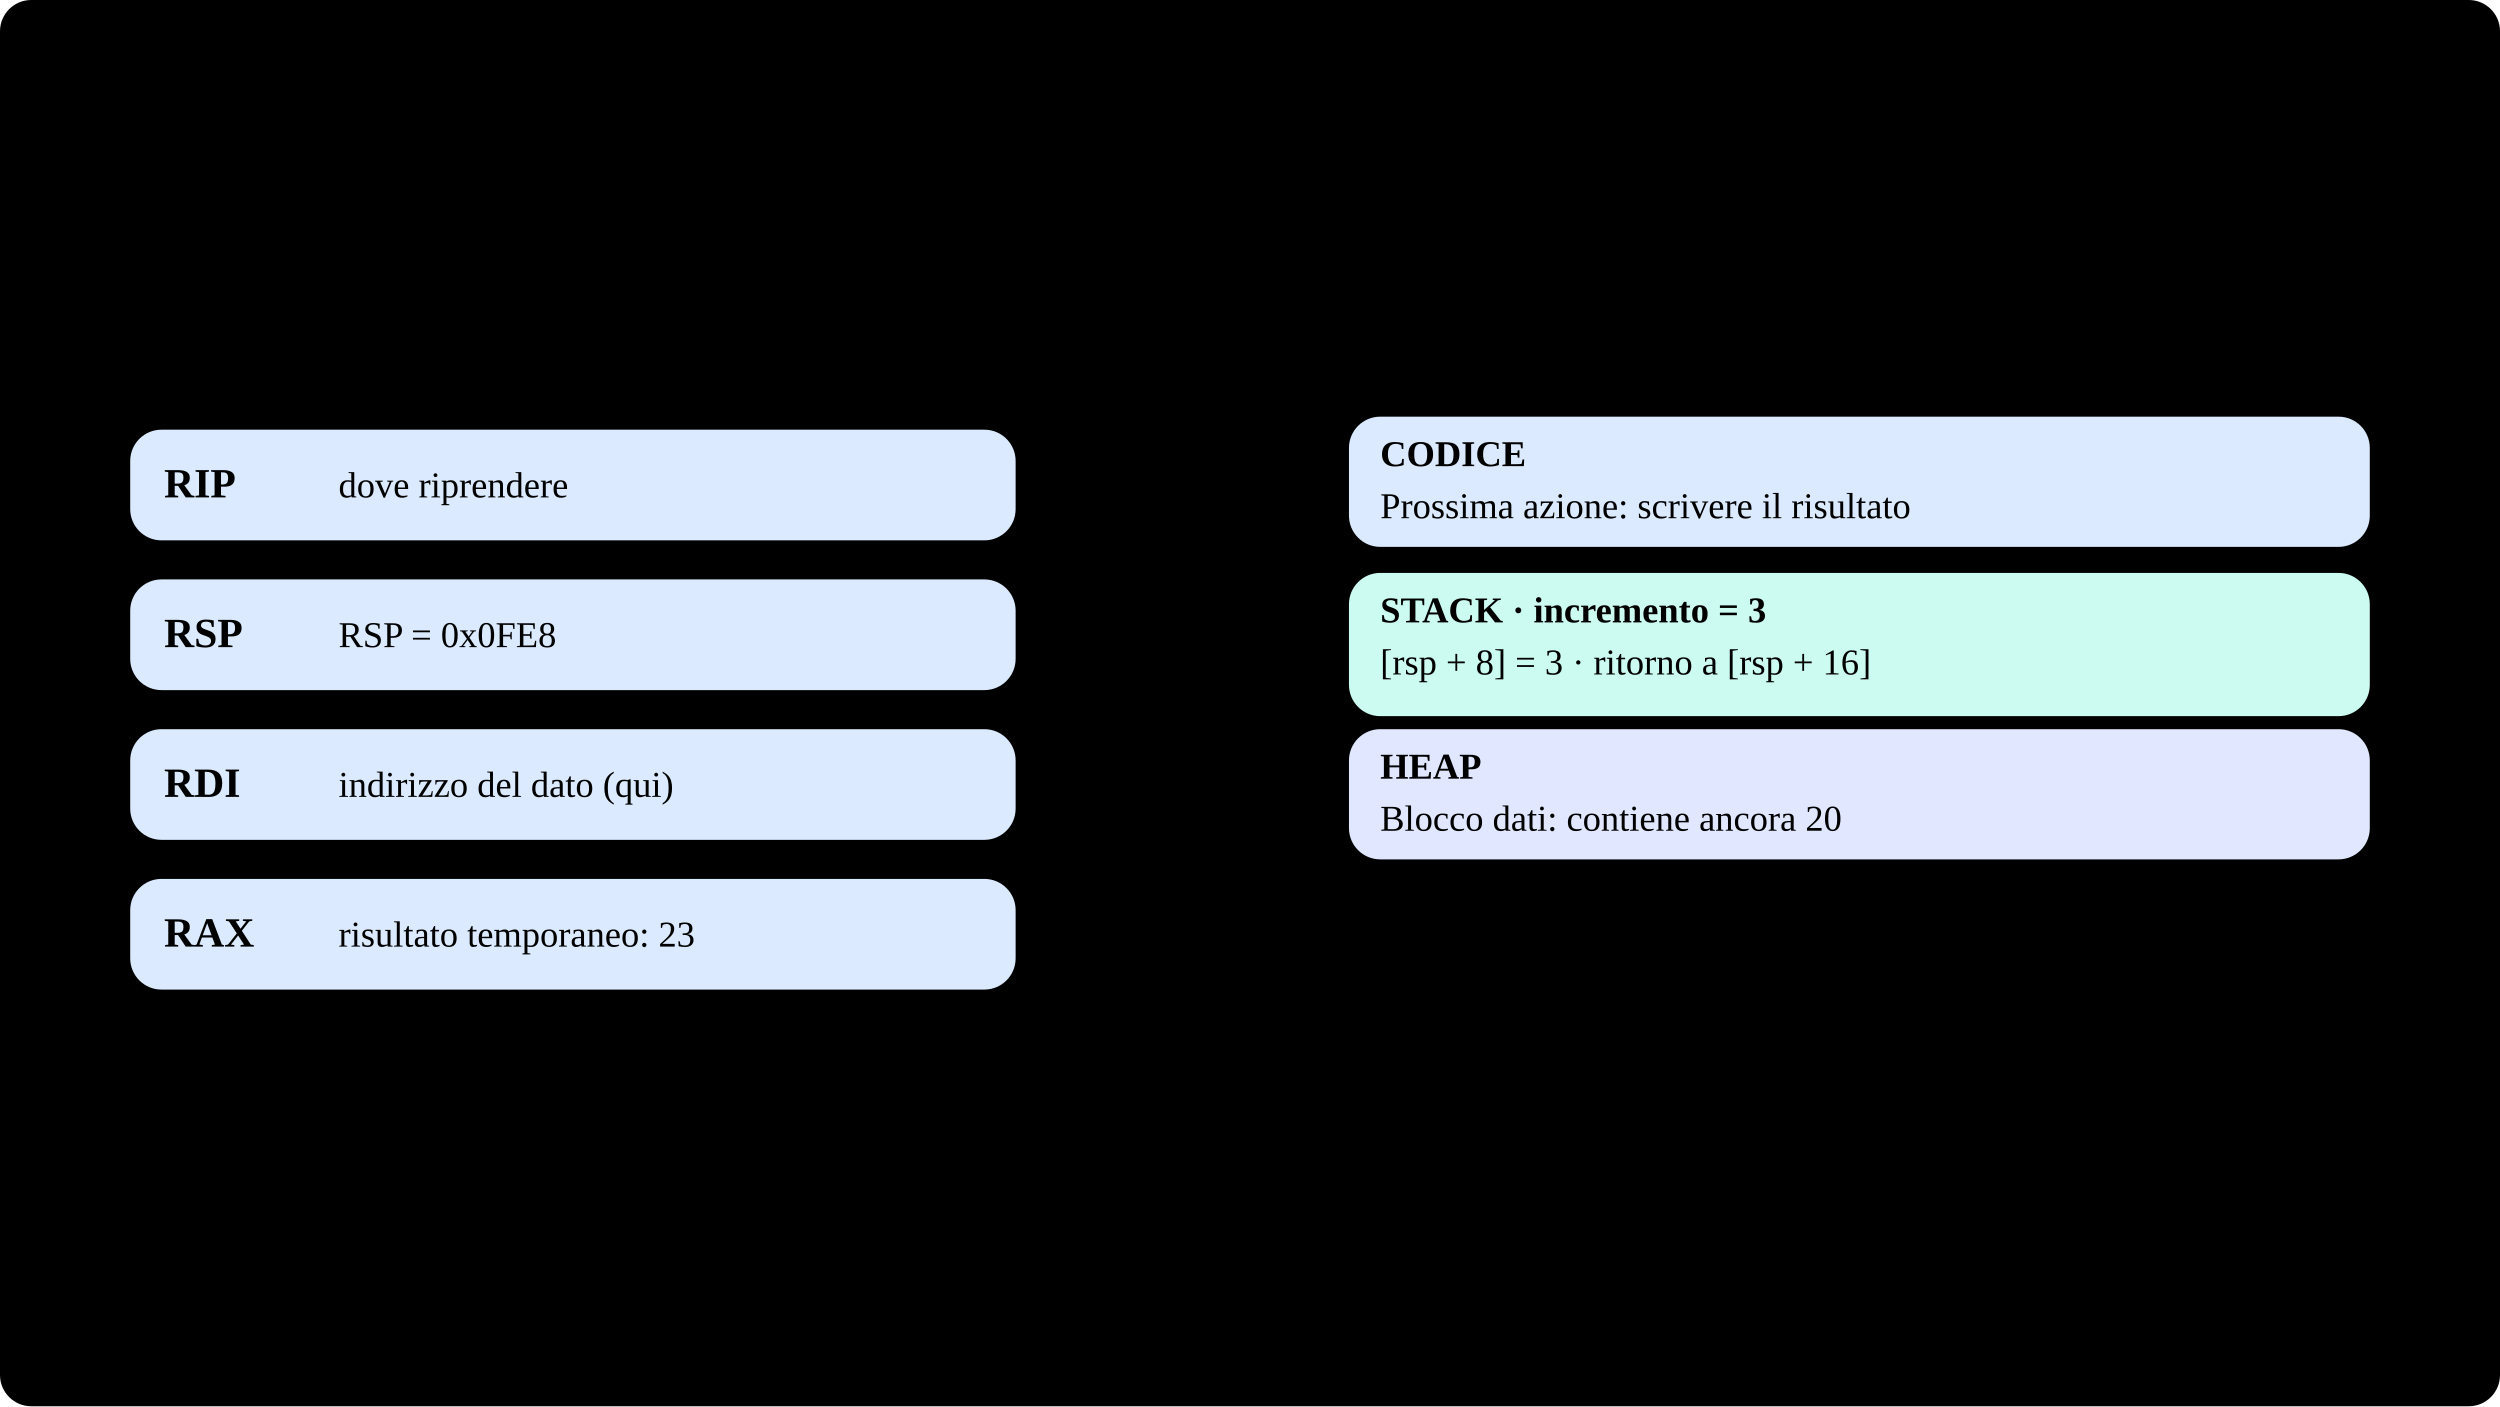
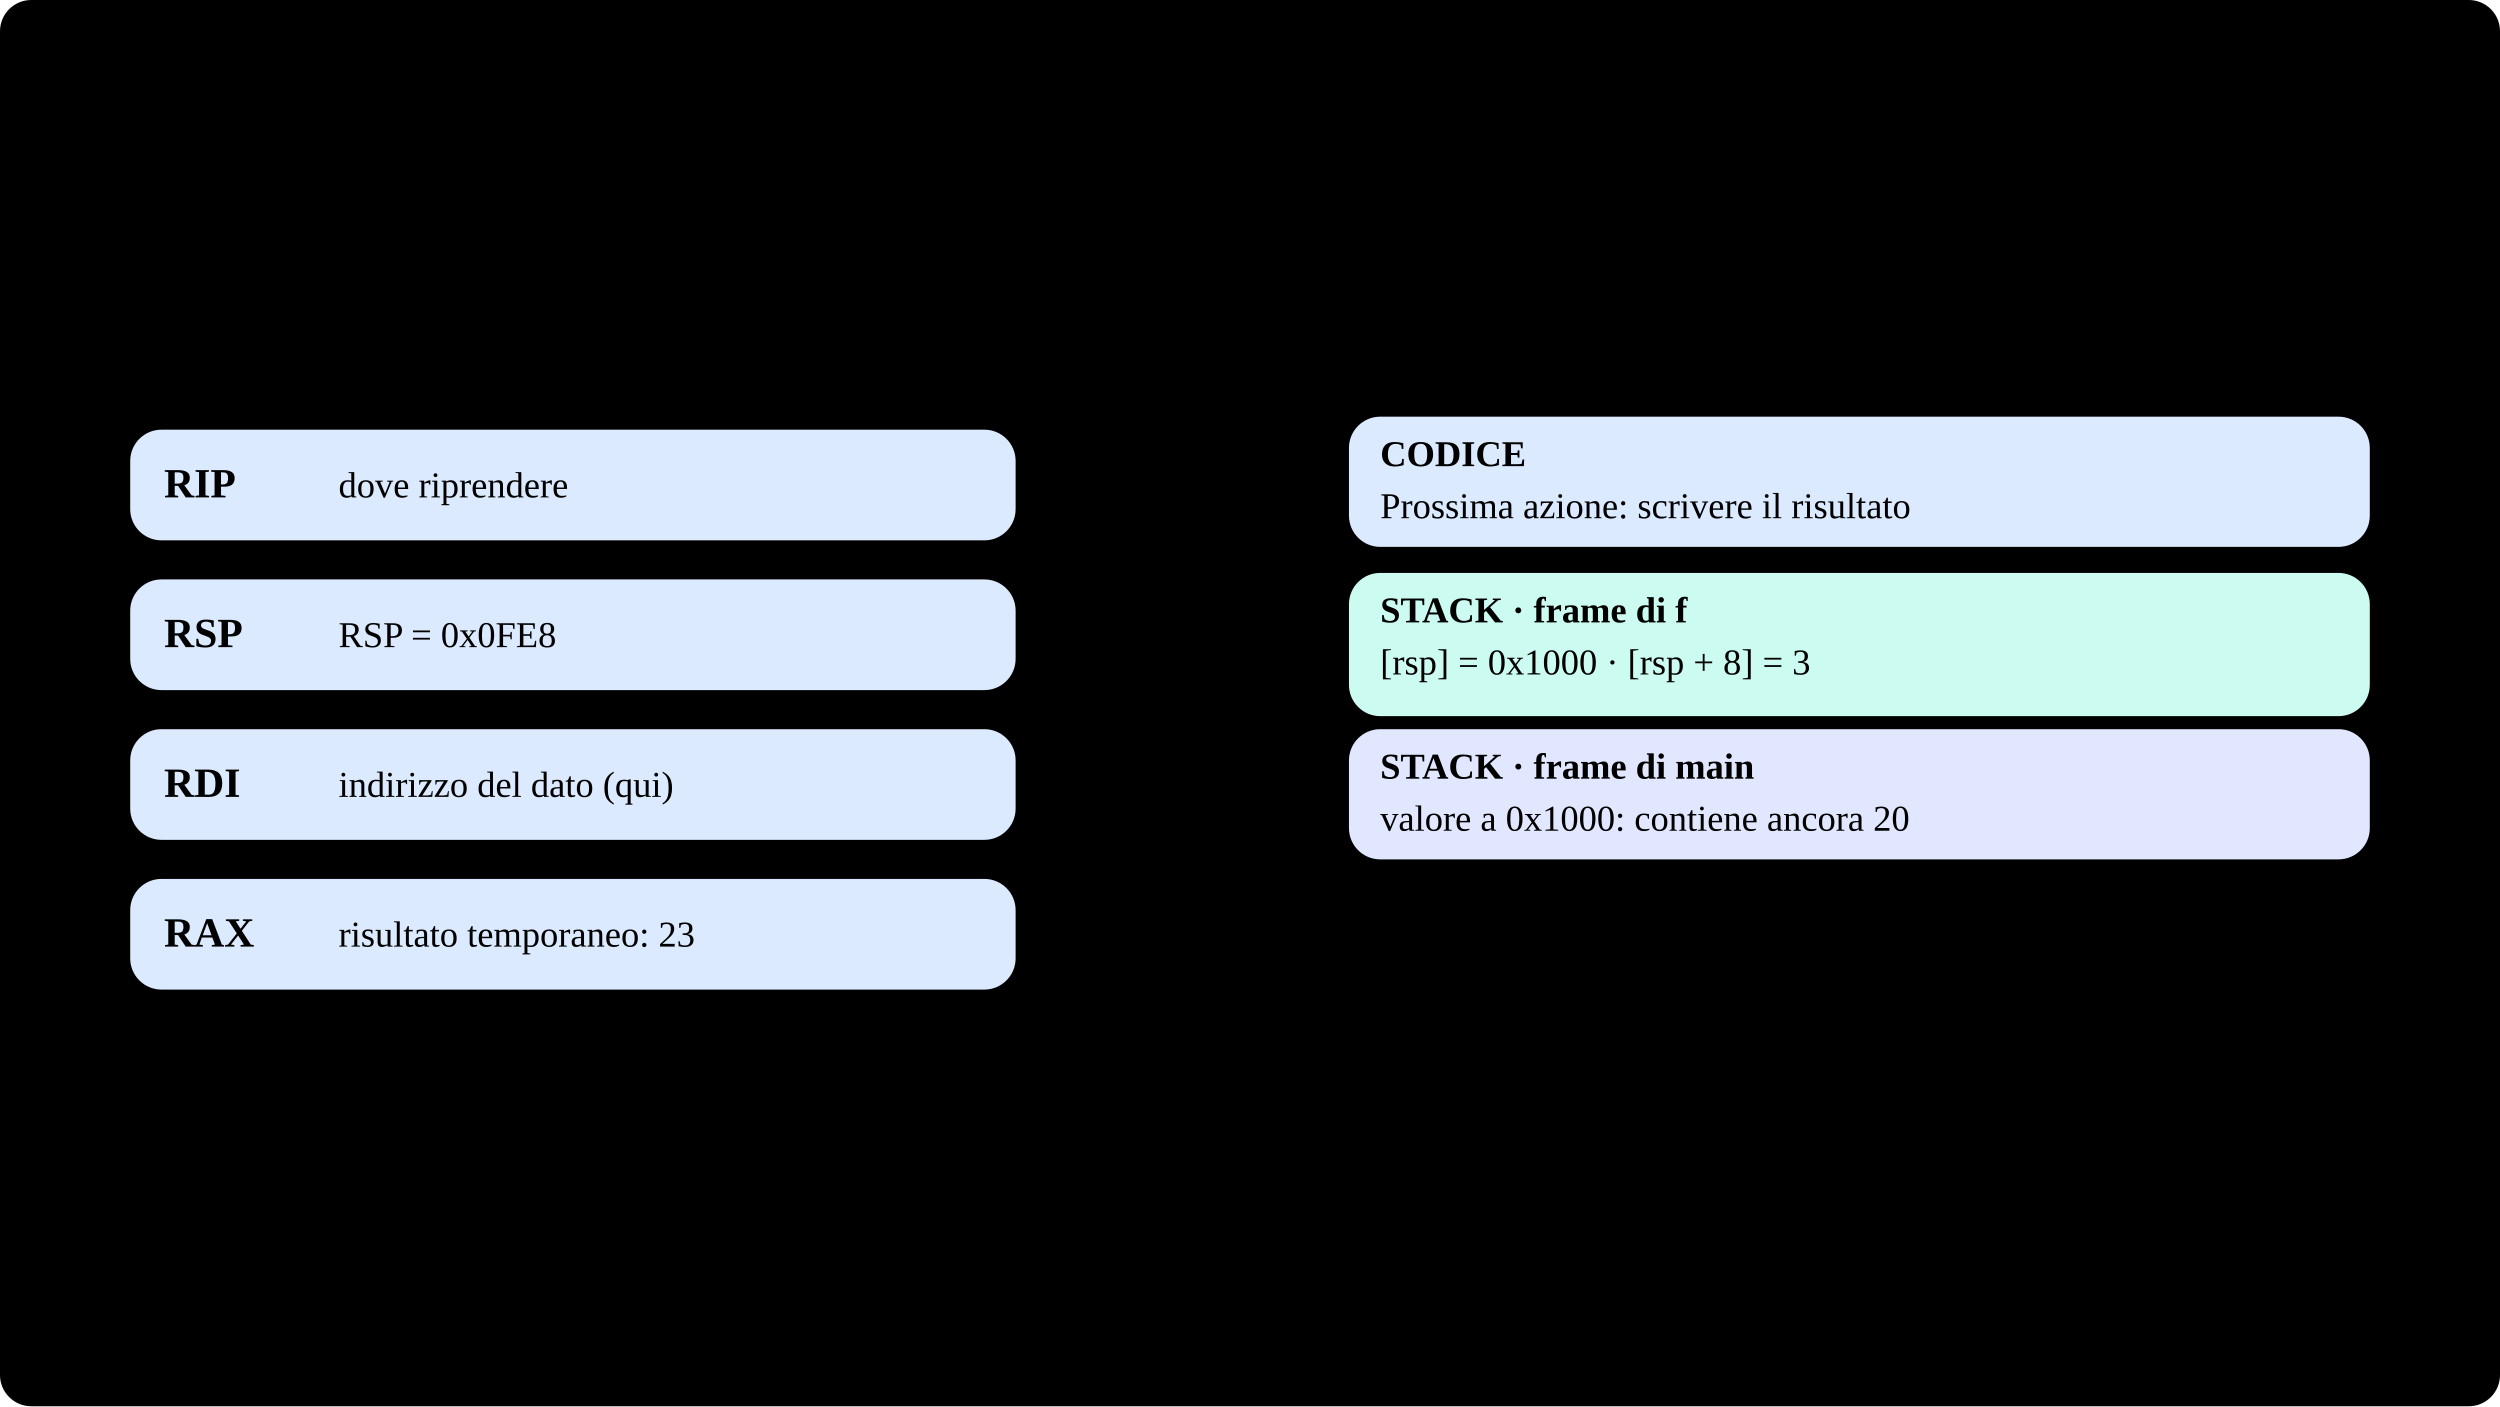
<svg xmlns="http://www.w3.org/2000/svg" viewBox="0 0 1920 1080" role="img" aria-labelledby="scene-title scene-desc" data-output="../../01-registri-memoria.svg">
  <defs id="visual-kit-components" />
  <defs>
    <marker id="arrow" viewBox="0 0 10 10" refX="9" refY="5" markerWidth="5" markerHeight="5" orient="auto">
      <path d="M0 0L10 5L0 10z" fill="{{line}}" />
    </marker>
  </defs>
  <g font-family="{{family}}">
    <rect x="0" y="0" width="1920" height="1080" rx="24" fill="{{canvas}}" />
    <text x="64" y="85" font-size="48" fill="{{surface}}" font-weight="700">I registri indicano dove lavorare</text>
    <text x="64" y="143" font-size="28" fill="{{muted}}" font-weight="400">Un programma deve aggiungere 3 a un dato: ha calcolato 23, ma deve ancora scriverlo.</text>
    <rect x="64" y="210" width="760" height="650" rx="24" fill="{{surface}}" />
    <text x="100" y="266" font-size="36" fill="{{ink}}" font-weight="700">CPU · registri fisici</text>
    <use href="#tpsi-cpu" x="654" y="230" width="120" height="95" />
    <rect x="100" y="330" width="680" height="85" rx="24" fill="#dbeafe" />
    <text x="126" y="382" font-size="32" fill="{{ink}}" font-weight="700">RIP</text>
    <text x="260" y="382" font-size="28" fill="{{ink}}" font-weight="400">dove riprendere</text>
    <rect x="100" y="445" width="680" height="85" rx="24" fill="#dbeafe" />
    <text x="126" y="497" font-size="32" fill="{{ink}}" font-weight="700">RSP</text>
    <text x="260" y="497" font-size="28" fill="{{ink}}" font-weight="400">RSP = 0x0FE8</text>
    <rect x="100" y="560" width="680" height="85" rx="24" fill="#dbeafe" />
    <text x="126" y="612" font-size="32" fill="{{ink}}" font-weight="700">RDI</text>
    <text x="260" y="612" font-size="28" fill="{{ink}}" font-weight="400">indirizzo del dato (qui)</text>
    <rect x="100" y="675" width="680" height="85" rx="24" fill="#dbeafe" />
    <text x="126" y="727" font-size="32" fill="{{ink}}" font-weight="700">RAX</text>
    <text x="260" y="727" font-size="28" fill="{{ink}}" font-weight="400">risultato temporaneo: 23</text>
    <rect x="1000" y="210" width="856" height="650" rx="24" fill="{{surface}}" />
    <text x="1036" y="266" font-size="36" fill="{{ink}}" font-weight="700">Memoria del processo</text>
    <rect x="1036" y="320" width="784" height="100" rx="24" fill="#dbeafe" />
    <text x="1060" y="358" font-size="28" fill="{{ink}}" font-weight="700">CODICE</text>
    <text x="1060" y="398" font-size="28" fill="{{ink}}" font-weight="400">Prossima azione: scrivere il risultato</text>
    <rect x="1036" y="440" width="784" height="110" rx="24" fill="#ccfbf1" />
-     <text x="1060" y="478" font-size="28" fill="{{ink}}" font-weight="700">STACK · incremento = 3</text>
-     <text x="1060" y="518" font-size="28" fill="{{ink}}" font-weight="400">[rsp + 8] = 3 · ritorno a [rsp + 16]</text>
+     <text x="1060" y="478" font-size="28" fill="{{ink}}" font-weight="700">STACK · frame di f</text>
+     <text x="1060" y="518" font-size="28" fill="{{ink}}" font-weight="400">[rsp] = 0x1000 · [rsp + 8] = 3</text>
    <rect x="1036" y="560" width="784" height="100" rx="24" fill="#e0e7ff" />
-     <text x="1060" y="598" font-size="28" fill="{{ink}}" font-weight="700">HEAP</text>
-     <text x="1060" y="638" font-size="28" fill="{{ink}}" font-weight="400">Blocco dati: contiene ancora 20</text>
+     <text x="1060" y="598" font-size="28" fill="{{ink}}" font-weight="700">STACK · frame di main</text>
+     <text x="1060" y="638" font-size="28" fill="{{ink}}" font-weight="400">valore a 0x1000: contiene ancora 20</text>
    <text x="1040" y="735" font-size="28" fill="{{ink}}" font-weight="400">Il risultato 23 è ancora nella CPU.</text>
-     <text x="1040" y="777" font-size="28" fill="{{ink}}" font-weight="400">Il blocco in memoria cambierà alla scrittura.</text>
+     <text x="1040" y="777" font-size="28" fill="{{ink}}" font-weight="400">valore cambierà alla scrittura tramite RDI.</text>
    <path d="M780 372 H1026" fill="none" stroke="{{line}}" stroke-width="5" marker-end="url(#arrow)" />
    <path d="M780 487 H1026" fill="none" stroke="{{line}}" stroke-width="5" marker-end="url(#arrow)" />
    <path d="M780 602 H1026" fill="none" stroke="{{line}}" stroke-width="5" marker-end="url(#arrow)" />
    <rect x="64" y="920" width="1792" height="94" rx="24" fill="{{panel}}" />
-     <text x="94" y="977" font-size="28" fill="{{surface}}" font-weight="400">RDI è un registro generale: in questo esempio contiene un indirizzo dell’heap; non è un “registro heap”.</text>
+     <text x="94" y="977" font-size="28" fill="{{surface}}" font-weight="400">RDI e la cella di p contengono lo stesso indirizzo: 0x1000, dove si trova valore nel frame di main.</text>
    <text x="64" y="1054" font-size="24" fill="{{muted}}" font-weight="400">TPSI 4 · Intel x86-64 · Modello didattico semplificato</text>
  </g>
</svg>
